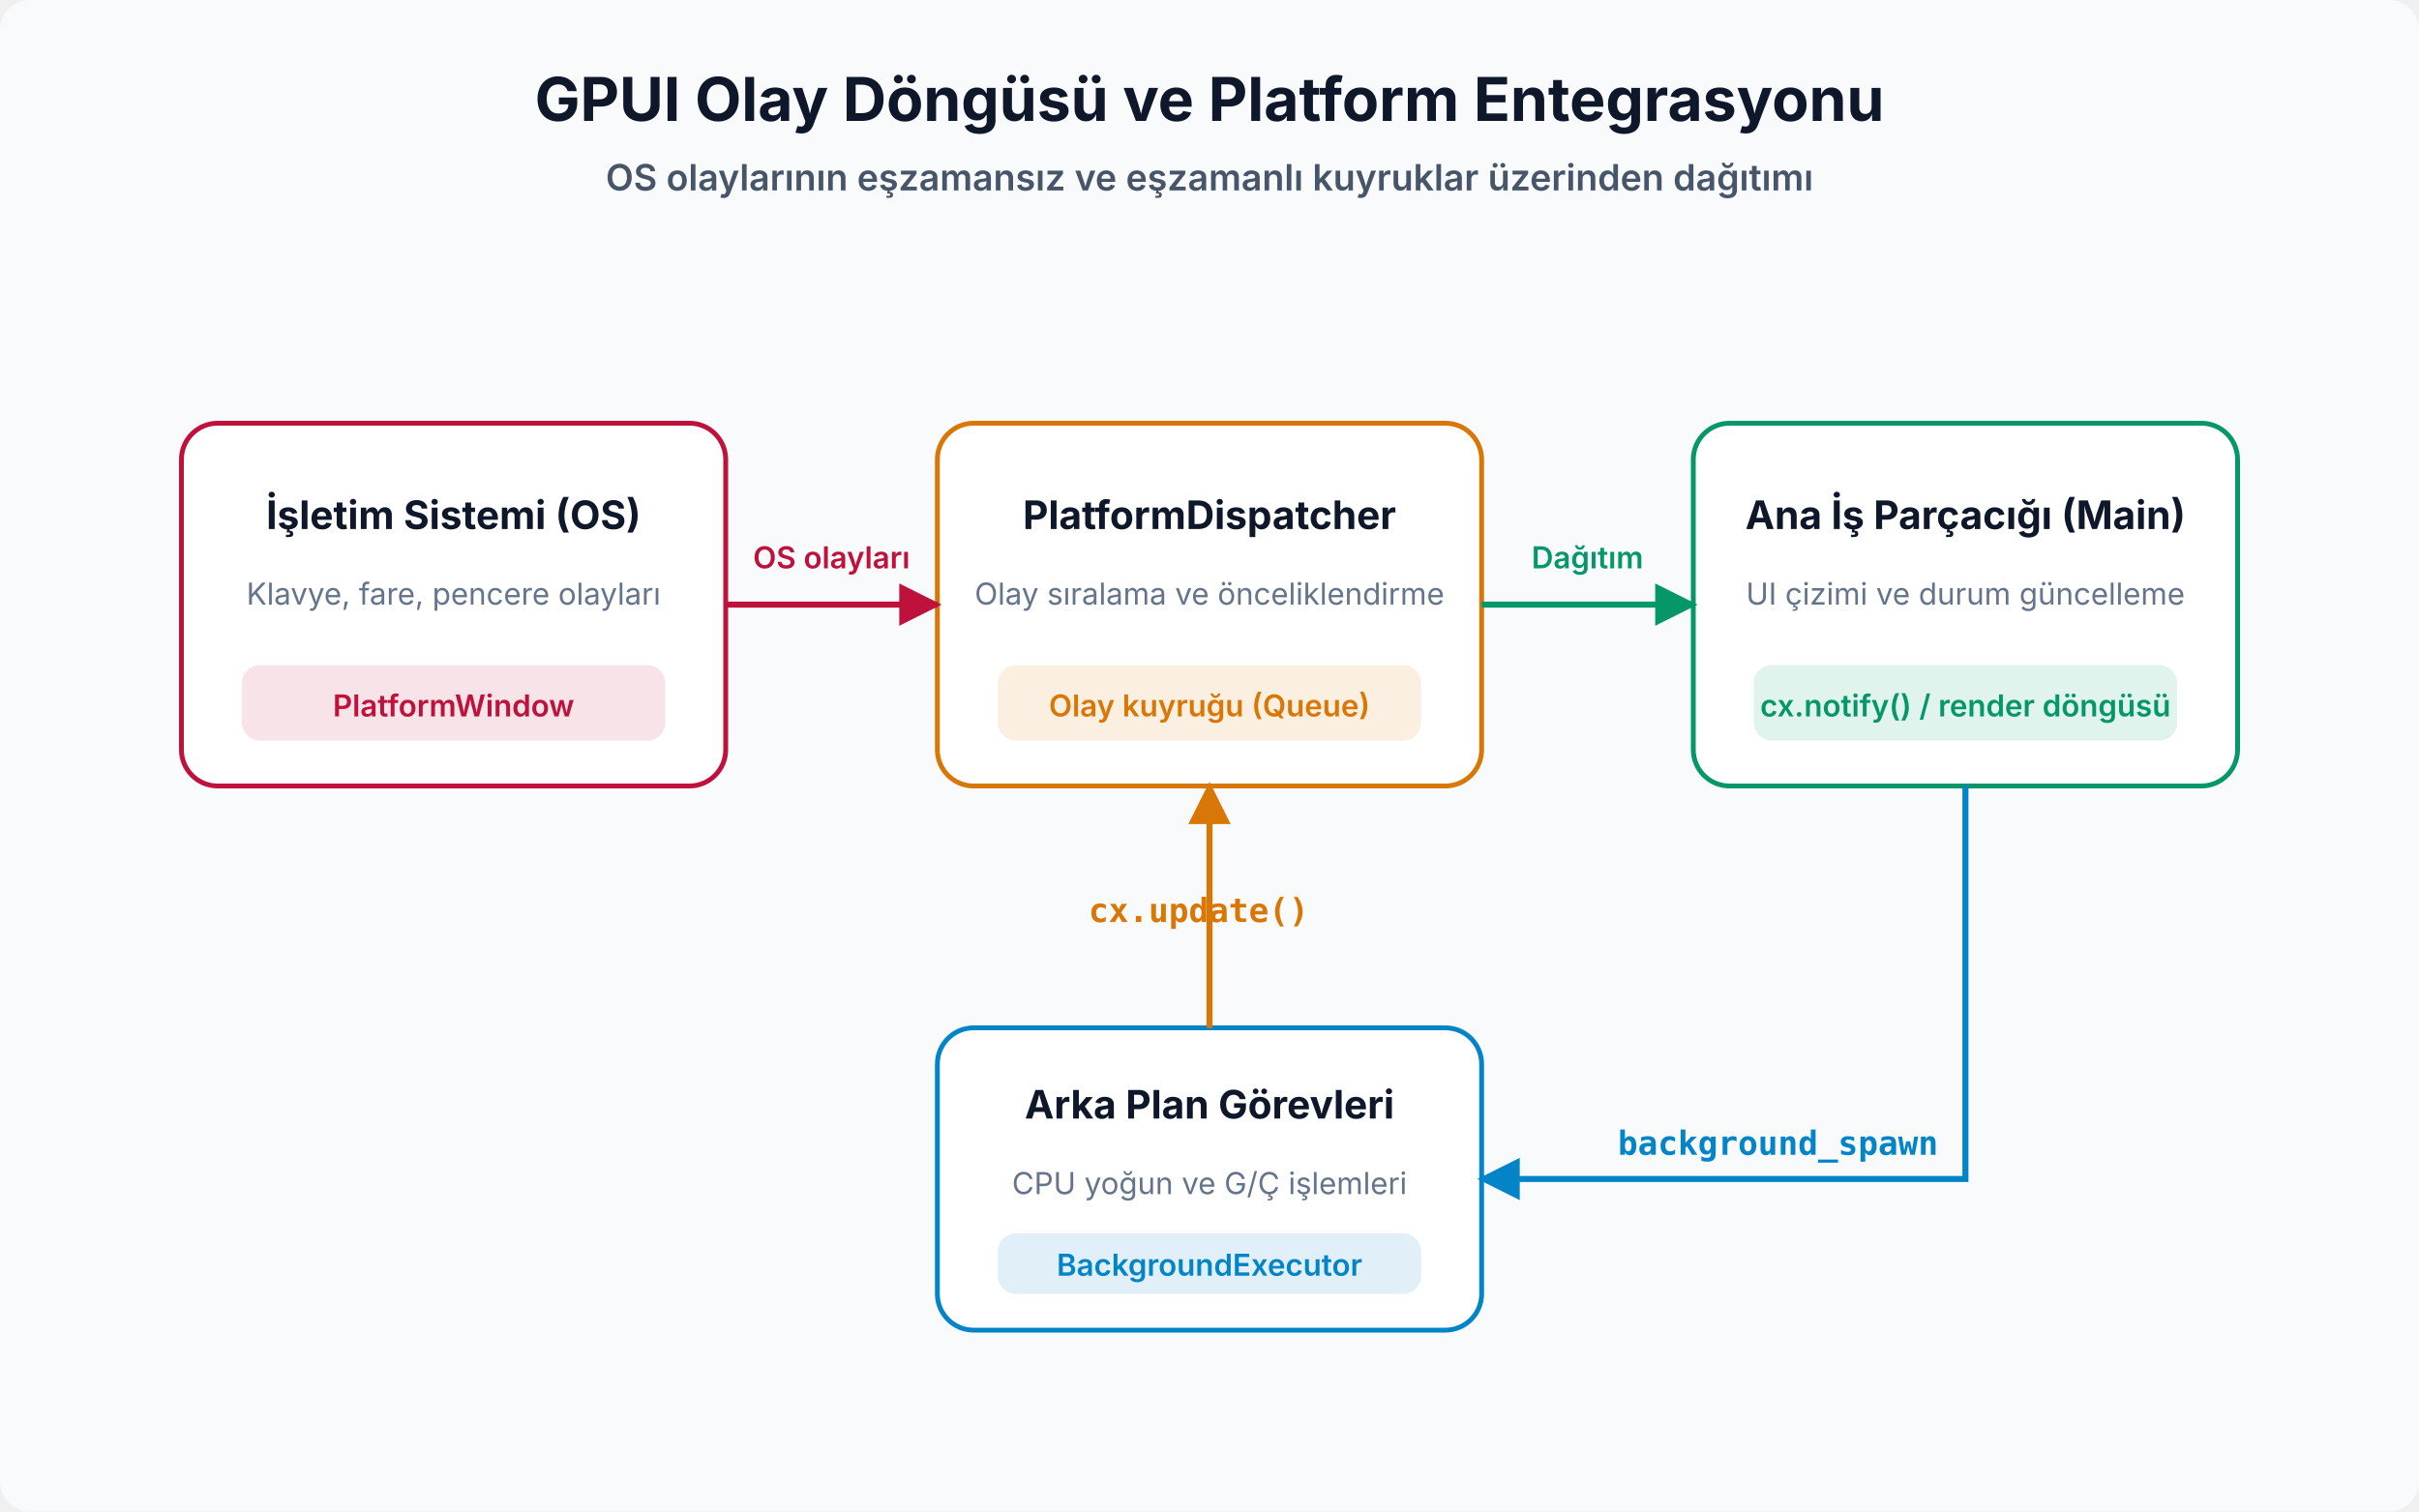
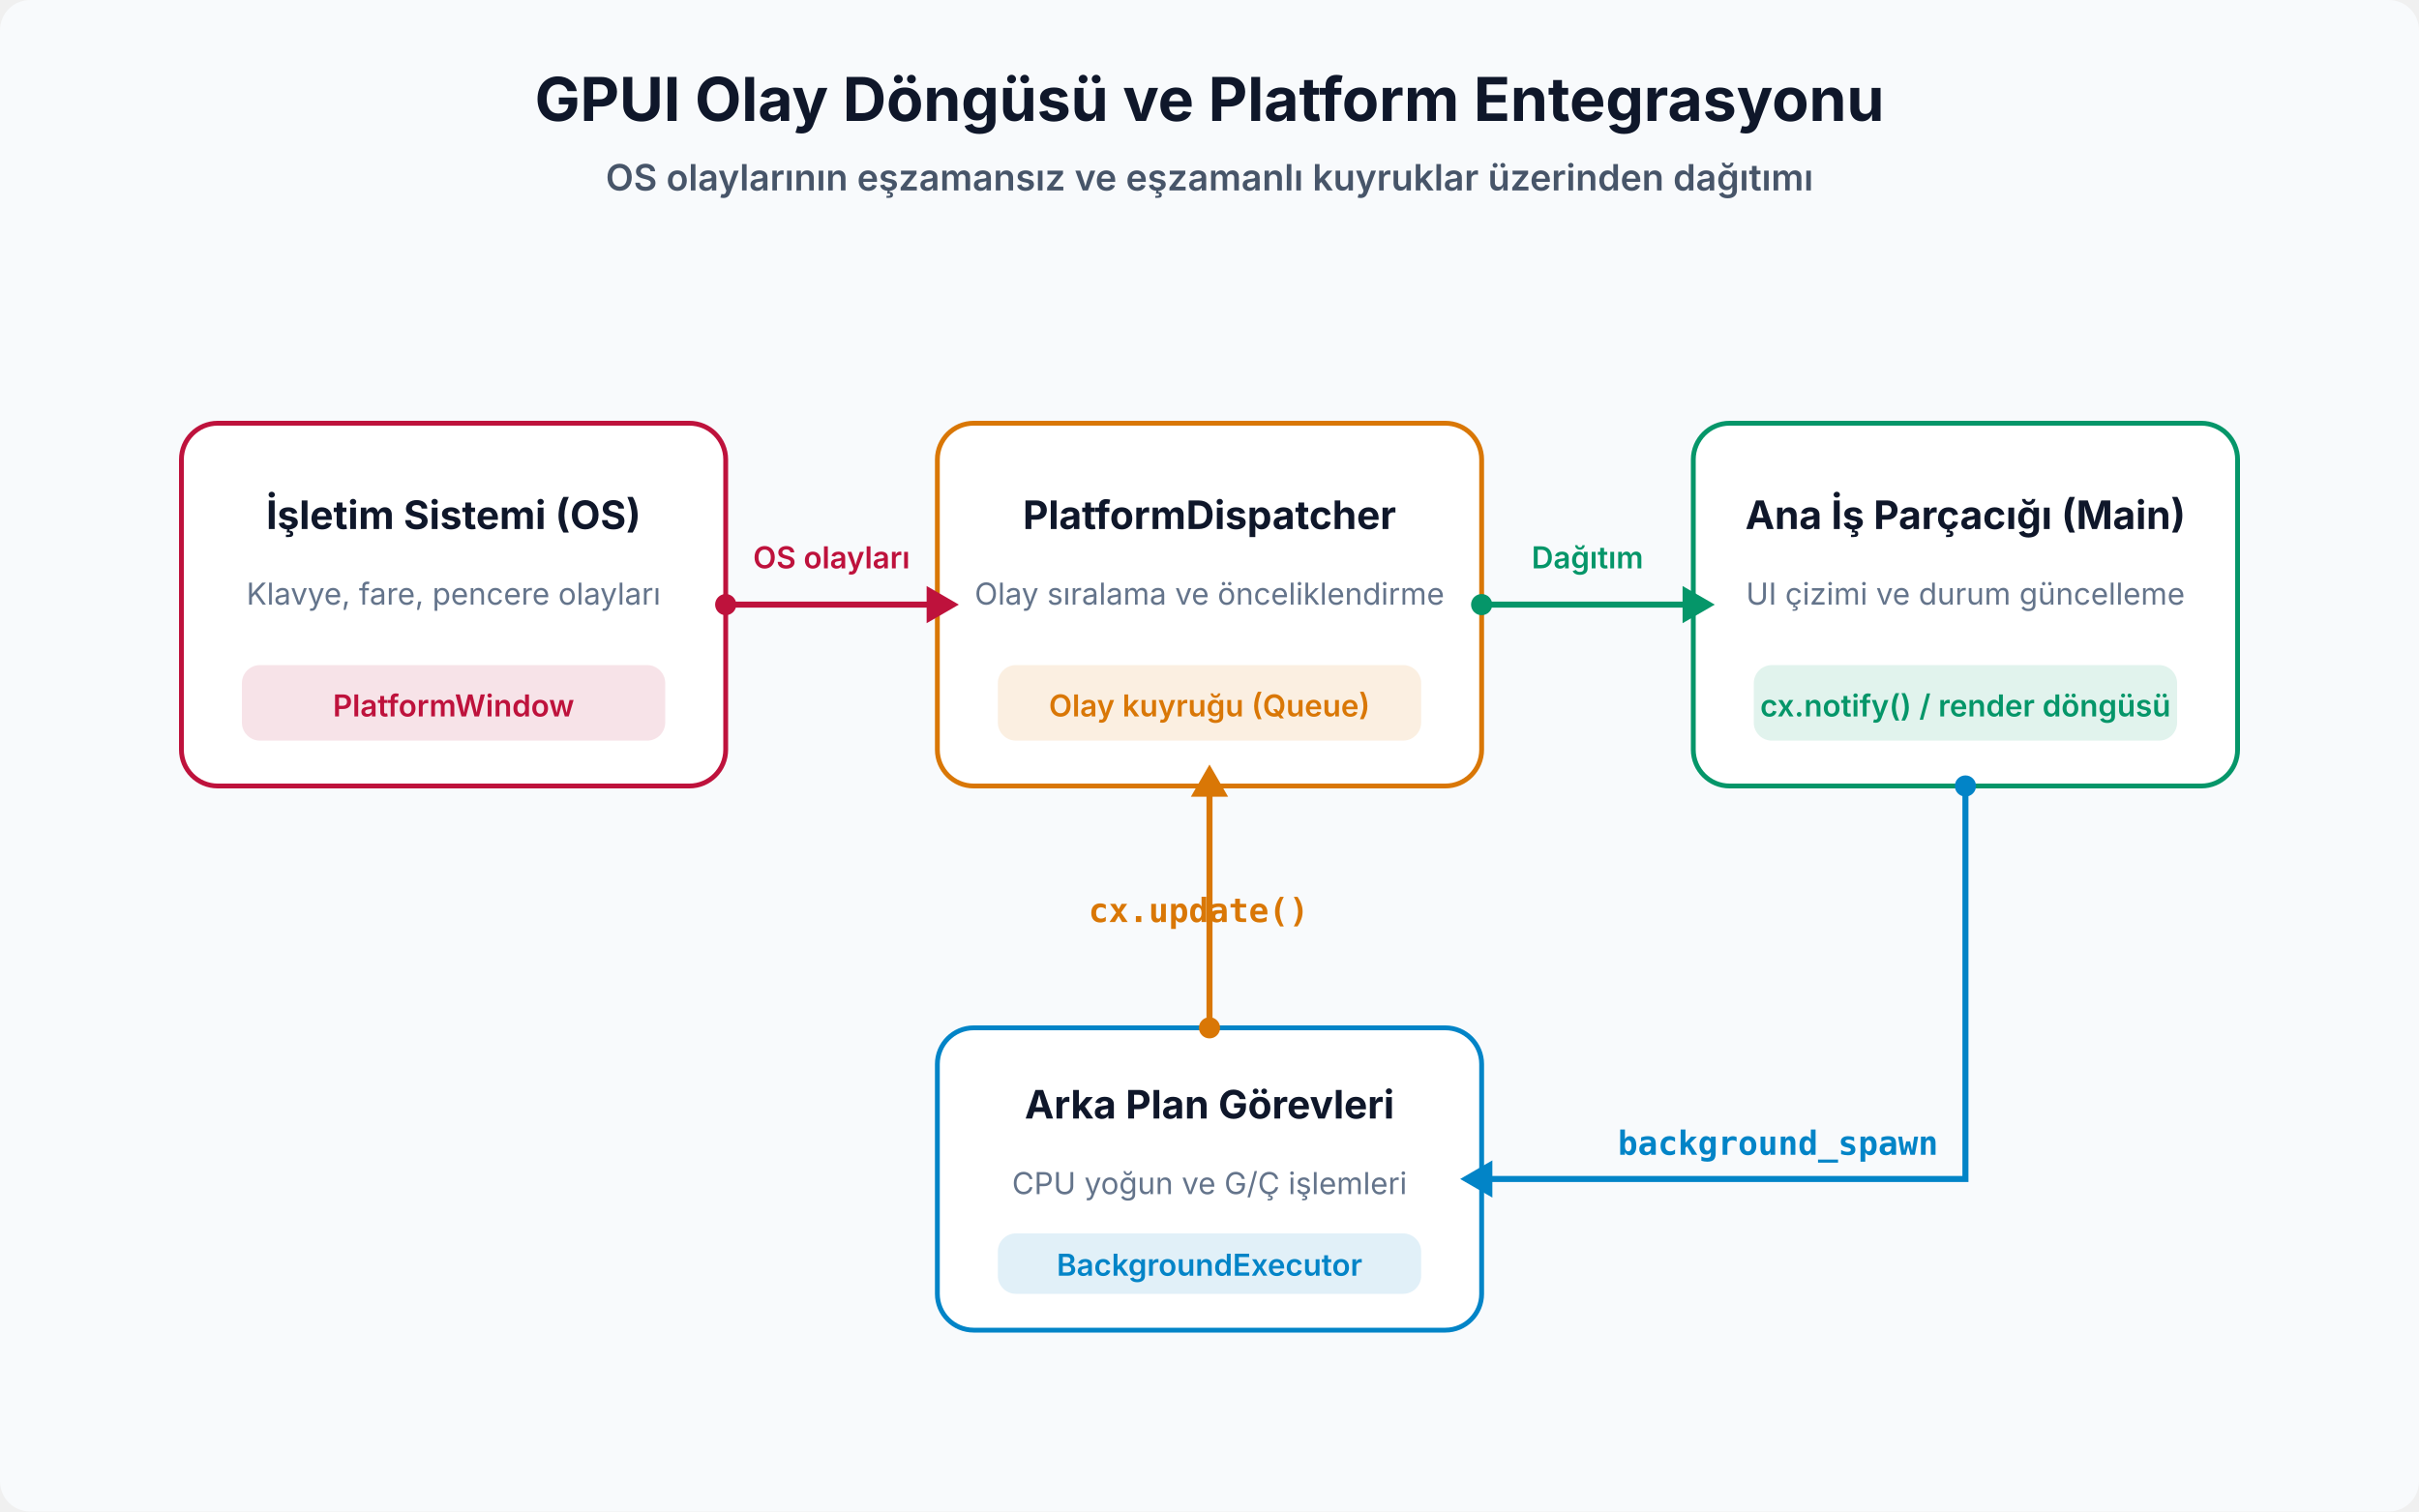
<svg xmlns="http://www.w3.org/2000/svg" viewBox="0 0 800 500">
  <defs>
-     <marker id="aSlate" viewBox="0 0 10 10" refX="9" refY="5" markerWidth="7" markerHeight="7" orient="auto-start-reverse">
-       <path d="M0 0L10 5L0 10z" fill="#64748b" />
+     <marker id="aSlate" viewBox="0 0 1 1" refX="0" refY="0" markerWidth="1" markerHeight="1" orient="auto-start-reverse" overflow="visible" preserveAspectRatio="xMidYMid">
+       <path d="M 5.77 0 L -2.88 5 V -5 Z" transform="scale(0.5)" fill="#64748b" stroke="#64748b" stroke-width="1pt" />
    </marker>
-     <marker id="aEmerald" viewBox="0 0 10 10" refX="9" refY="5" markerWidth="7" markerHeight="7" orient="auto-start-reverse">
-       <path d="M0 0L10 5L0 10z" fill="#059669" />
+     <marker id="dot-aSlate" viewBox="0 0 7 7" refX="3.5" refY="3.5" markerWidth="7" markerHeight="7" markerUnits="userSpaceOnUse">
+       <circle cx="3.5" cy="3.5" r="3.5" fill="#64748b" />
    </marker>
-     <marker id="aViolet" viewBox="0 0 10 10" refX="9" refY="5" markerWidth="7" markerHeight="7" orient="auto-start-reverse">
-       <path d="M0 0L10 5L0 10z" fill="#7c3aed" />
+     <marker id="aEmerald" viewBox="0 0 1 1" refX="0" refY="0" markerWidth="1" markerHeight="1" orient="auto-start-reverse" overflow="visible" preserveAspectRatio="xMidYMid">
+       <path d="M 5.77 0 L -2.88 5 V -5 Z" transform="scale(0.5)" fill="#059669" stroke="#059669" stroke-width="1pt" />
    </marker>
-     <marker id="aCyan" viewBox="0 0 10 10" refX="9" refY="5" markerWidth="7" markerHeight="7" orient="auto-start-reverse">
-       <path d="M0 0L10 5L0 10z" fill="#0891b2" />
+     <marker id="dot-aEmerald" viewBox="0 0 7 7" refX="3.5" refY="3.5" markerWidth="7" markerHeight="7" markerUnits="userSpaceOnUse">
+       <circle cx="3.5" cy="3.5" r="3.5" fill="#059669" />
    </marker>
-     <marker id="aAmber" viewBox="0 0 10 10" refX="9" refY="5" markerWidth="7" markerHeight="7" orient="auto-start-reverse">
-       <path d="M0 0L10 5L0 10z" fill="#d97706" />
+     <marker id="aViolet" viewBox="0 0 1 1" refX="0" refY="0" markerWidth="1" markerHeight="1" orient="auto-start-reverse" overflow="visible" preserveAspectRatio="xMidYMid">
+       <path d="M 5.77 0 L -2.88 5 V -5 Z" transform="scale(0.5)" fill="#7c3aed" stroke="#7c3aed" stroke-width="1pt" />
    </marker>
-     <marker id="aRose" viewBox="0 0 10 10" refX="9" refY="5" markerWidth="7" markerHeight="7" orient="auto-start-reverse">
-       <path d="M0 0L10 5L0 10z" fill="#be123c" />
+     <marker id="dot-aViolet" viewBox="0 0 7 7" refX="3.5" refY="3.5" markerWidth="7" markerHeight="7" markerUnits="userSpaceOnUse">
+       <circle cx="3.5" cy="3.5" r="3.5" fill="#7c3aed" />
    </marker>
-     <marker id="aSky" viewBox="0 0 10 10" refX="9" refY="5" markerWidth="7" markerHeight="7" orient="auto-start-reverse">
-       <path d="M0 0L10 5L0 10z" fill="#0284c7" />
+     <marker id="aCyan" viewBox="0 0 1 1" refX="0" refY="0" markerWidth="1" markerHeight="1" orient="auto-start-reverse" overflow="visible" preserveAspectRatio="xMidYMid">
+       <path d="M 5.77 0 L -2.88 5 V -5 Z" transform="scale(0.5)" fill="#0891b2" stroke="#0891b2" stroke-width="1pt" />
+     </marker>
+     <marker id="dot-aCyan" viewBox="0 0 7 7" refX="3.5" refY="3.5" markerWidth="7" markerHeight="7" markerUnits="userSpaceOnUse">
+       <circle cx="3.5" cy="3.5" r="3.5" fill="#0891b2" />
+     </marker>
+     <marker id="aAmber" viewBox="0 0 1 1" refX="0" refY="0" markerWidth="1" markerHeight="1" orient="auto-start-reverse" overflow="visible" preserveAspectRatio="xMidYMid">
+       <path d="M 5.77 0 L -2.88 5 V -5 Z" transform="scale(0.5)" fill="#d97706" stroke="#d97706" stroke-width="1pt" />
+     </marker>
+     <marker id="dot-aAmber" viewBox="0 0 7 7" refX="3.5" refY="3.5" markerWidth="7" markerHeight="7" markerUnits="userSpaceOnUse">
+       <circle cx="3.5" cy="3.5" r="3.5" fill="#d97706" />
+     </marker>
+     <marker id="aRose" viewBox="0 0 1 1" refX="0" refY="0" markerWidth="1" markerHeight="1" orient="auto-start-reverse" overflow="visible" preserveAspectRatio="xMidYMid">
+       <path d="M 5.77 0 L -2.88 5 V -5 Z" transform="scale(0.5)" fill="#be123c" stroke="#be123c" stroke-width="1pt" />
+     </marker>
+     <marker id="dot-aRose" viewBox="0 0 7 7" refX="3.5" refY="3.5" markerWidth="7" markerHeight="7" markerUnits="userSpaceOnUse">
+       <circle cx="3.5" cy="3.5" r="3.5" fill="#be123c" />
+     </marker>
+     <marker id="aSky" viewBox="0 0 1 1" refX="0" refY="0" markerWidth="1" markerHeight="1" orient="auto-start-reverse" overflow="visible" preserveAspectRatio="xMidYMid">
+       <path d="M 5.77 0 L -2.88 5 V -5 Z" transform="scale(0.5)" fill="#0284c7" stroke="#0284c7" stroke-width="1pt" />
+     </marker>
+     <marker id="dot-aSky" viewBox="0 0 7 7" refX="3.5" refY="3.5" markerWidth="7" markerHeight="7" markerUnits="userSpaceOnUse">
+       <circle cx="3.5" cy="3.5" r="3.5" fill="#0284c7" />
    </marker>
    <style>
      text{font-family:system-ui,-apple-system,"Segoe UI",sans-serif}
      .title{font-size:20px;font-weight:700;fill:#0f172a}
      .sub{font-size:12px;font-weight:600;fill:#475569}
      .h{font-size:13px;font-weight:700;fill:#0f172a}
      .t{font-size:12px;font-weight:600;fill:#0f172a}
      .body{font-size:11px;fill:#475569}
      .small{font-size:10px;fill:#64748b}
      .mono{font-family:ui-monospace,SFMono-Regular,Menlo,Consolas,monospace;font-size:11px;fill:#0f172a}
      .card{fill:#fff;stroke-width:1.6}
      .tEmerald{fill:#059669}.tViolet{fill:#7c3aed}.tCyan{fill:#0891b2}.tAmber{fill:#d97706}.tRose{fill:#be123c}.tSky{fill:#0284c7}.tSlate{fill:#64748b}.tWhite{fill:#fff}
-       .arrow{stroke:#64748b;stroke-width:2;fill:none;marker-end:url(#aSlate)}
-       .aEm{stroke:#059669;marker-end:url(#aEmerald)}.aVi{stroke:#7c3aed;marker-end:url(#aViolet)}.aCy{stroke:#0891b2;marker-end:url(#aCyan)}.aAm{stroke:#d97706;marker-end:url(#aAmber)}.aRo{stroke:#be123c;marker-end:url(#aRose)}.aSk{stroke:#0284c7;marker-end:url(#aSky)}
+       .arrow{stroke:#64748b;stroke-width:2;fill:none;marker-end:url(#aSlate); marker-start: url(#dot-aSlate)}
+       .aEm{stroke:#059669;marker-end:url(#aEmerald); marker-start: url(#dot-aEmerald)}.aVi{stroke:#7c3aed;marker-end:url(#aViolet); marker-start: url(#dot-aViolet)}.aCy{stroke:#0891b2;marker-end:url(#aCyan); marker-start: url(#dot-aCyan)}.aAm{stroke:#d97706;marker-end:url(#aAmber); marker-start: url(#dot-aAmber)}.aRo{stroke:#be123c;marker-end:url(#aRose); marker-start: url(#dot-aRose)}.aSk{stroke:#0284c7;marker-end:url(#aSky); marker-start: url(#dot-aSky)}
    </style>
  </defs>
  <rect width="100%" height="100%" rx="10" fill="#f8fafc" />
  <text x="400" y="40" text-anchor="middle" class="title">GPUI Olay Döngüsü ve Platform Entegrasyonu</text>
  <text x="400" y="63" text-anchor="middle" class="sub">OS olaylarının eşzamansız ve eşzamanlı kuyruklar üzerinden dağıtımı</text>
  <g transform="translate(60,140)">
    <rect width="180" height="120" rx="12" class="card" stroke="#be123c" />
    <text x="90" y="35" text-anchor="middle" class="h">İşletim Sistemi (OS)</text>
    <text x="90" y="60" text-anchor="middle" class="small">Klavye, fare, pencere olayları</text>
    <rect x="20" y="80" width="140" height="25" rx="6" fill="#be123c" fill-opacity="0.12" />
    <text x="90" y="97" text-anchor="middle" class="small tRose" font-weight="600">PlatformWindow</text>
  </g>
  <g transform="translate(310,140)">
    <rect width="180" height="120" rx="12" class="card" stroke="#d97706" />
    <text x="90" y="35" text-anchor="middle" class="h">PlatformDispatcher</text>
    <text x="90" y="60" text-anchor="middle" class="small">Olay sıralama ve önceliklendirme</text>
    <rect x="20" y="80" width="140" height="25" rx="6" fill="#d97706" fill-opacity="0.12" />
    <text x="90" y="97" text-anchor="middle" class="small tAmber" font-weight="600">Olay kuyruğu (Queue)</text>
  </g>
  <g transform="translate(560,140)">
    <rect width="180" height="120" rx="12" class="card" stroke="#059669" />
    <text x="90" y="35" text-anchor="middle" class="h">Ana İş Parçacığı (Main)</text>
    <text x="90" y="60" text-anchor="middle" class="small">UI çizimi ve durum güncelleme</text>
    <rect x="20" y="80" width="140" height="25" rx="6" fill="#059669" fill-opacity="0.12" />
    <text x="90" y="97" text-anchor="middle" class="small tEmerald" font-weight="600">cx.notify() / render döngüsü</text>
  </g>
  <g transform="translate(310,340)">
    <rect width="180" height="100" rx="12" class="card" stroke="#0284c7" />
    <text x="90" y="30" text-anchor="middle" class="h">Arka Plan Görevleri</text>
    <text x="90" y="55" text-anchor="middle" class="small">CPU yoğun ve G/Ç işlemleri</text>
    <rect x="20" y="68" width="140" height="20" rx="6" fill="#0284c7" fill-opacity="0.12" />
    <text x="90" y="82" text-anchor="middle" class="small tSky" font-weight="600">BackgroundExecutor</text>
  </g>
  <path d="M 240 200 L 310 200" class="arrow aRo" />
  <text x="275" y="188" text-anchor="middle" class="small tRose" font-weight="600">OS olayları</text>
  <path d="M 490 200 L 560 200" class="arrow aEm" />
  <text x="525" y="188" text-anchor="middle" class="small tEmerald" font-weight="600">Dağıtım</text>
  <path d="M 650 260 L 650 390 L 490 390" class="arrow aSk" />
  <text x="588" y="382" text-anchor="middle" class="small tSky mono" font-weight="600">background_spawn</text>
  <path d="M 400 340 L 400 260" class="arrow aAm" />
  <text x="360" y="305" class="small tAmber mono" font-weight="600">cx.update()</text>
</svg>
